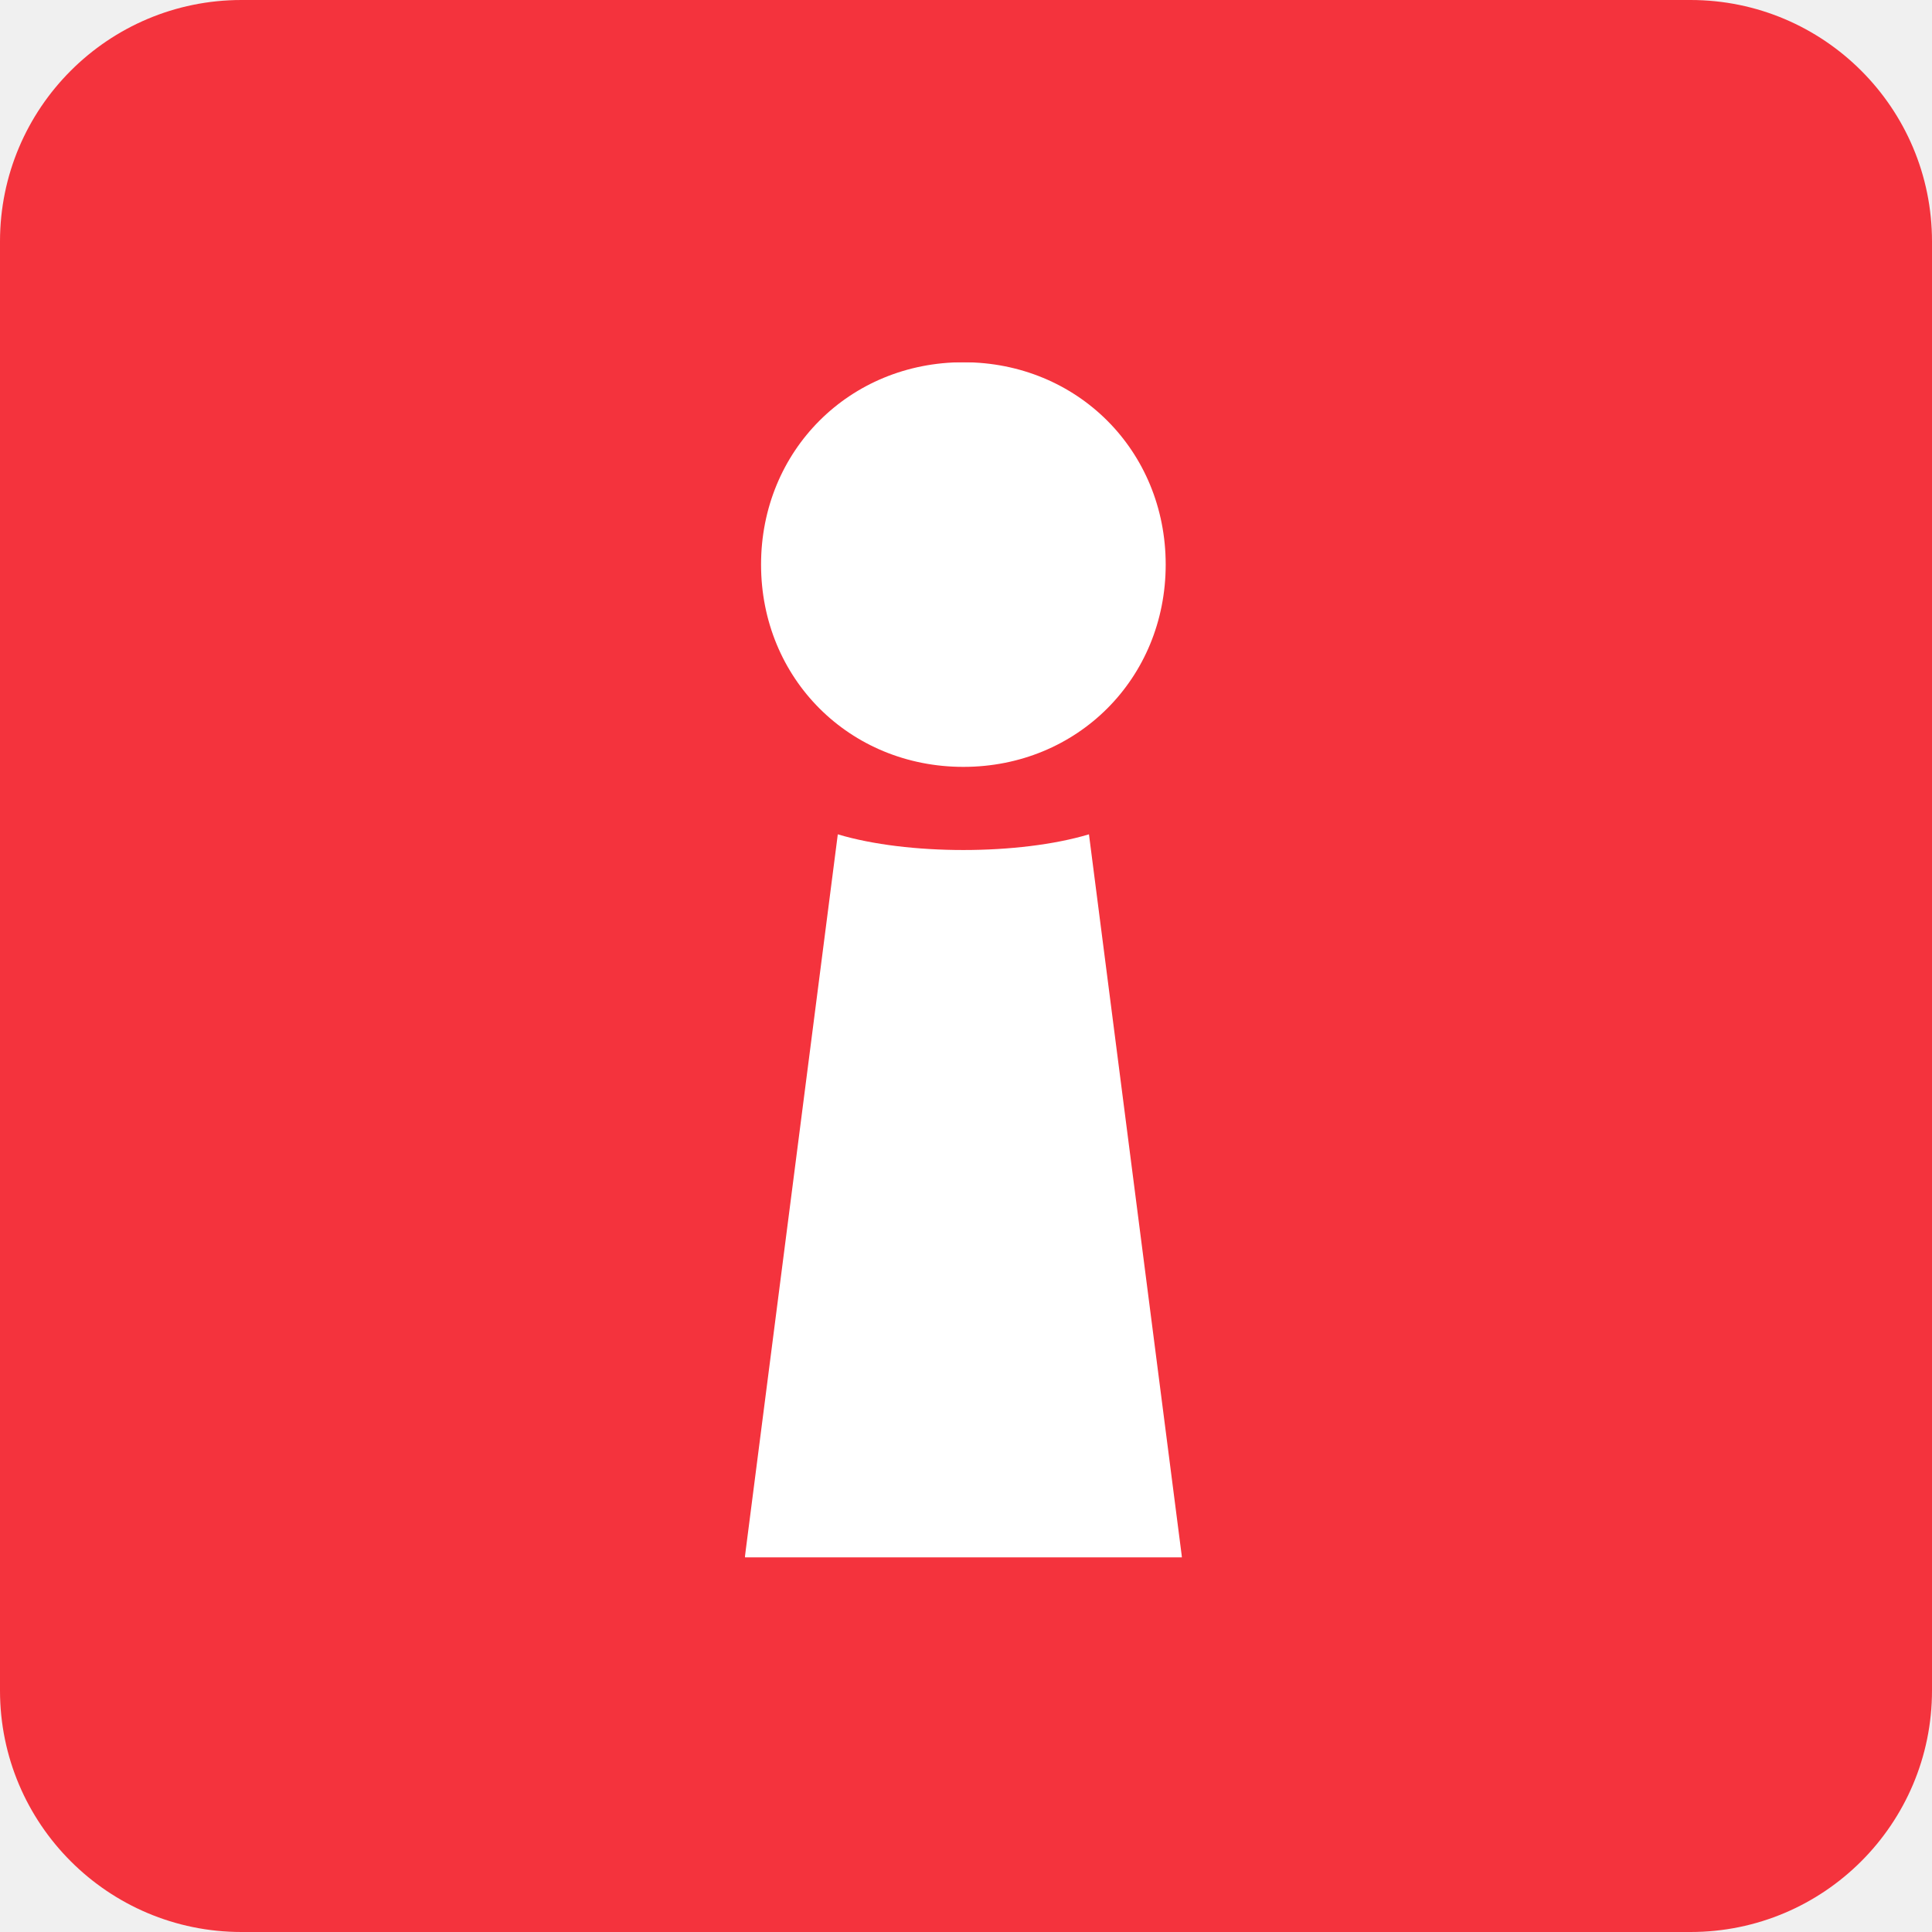
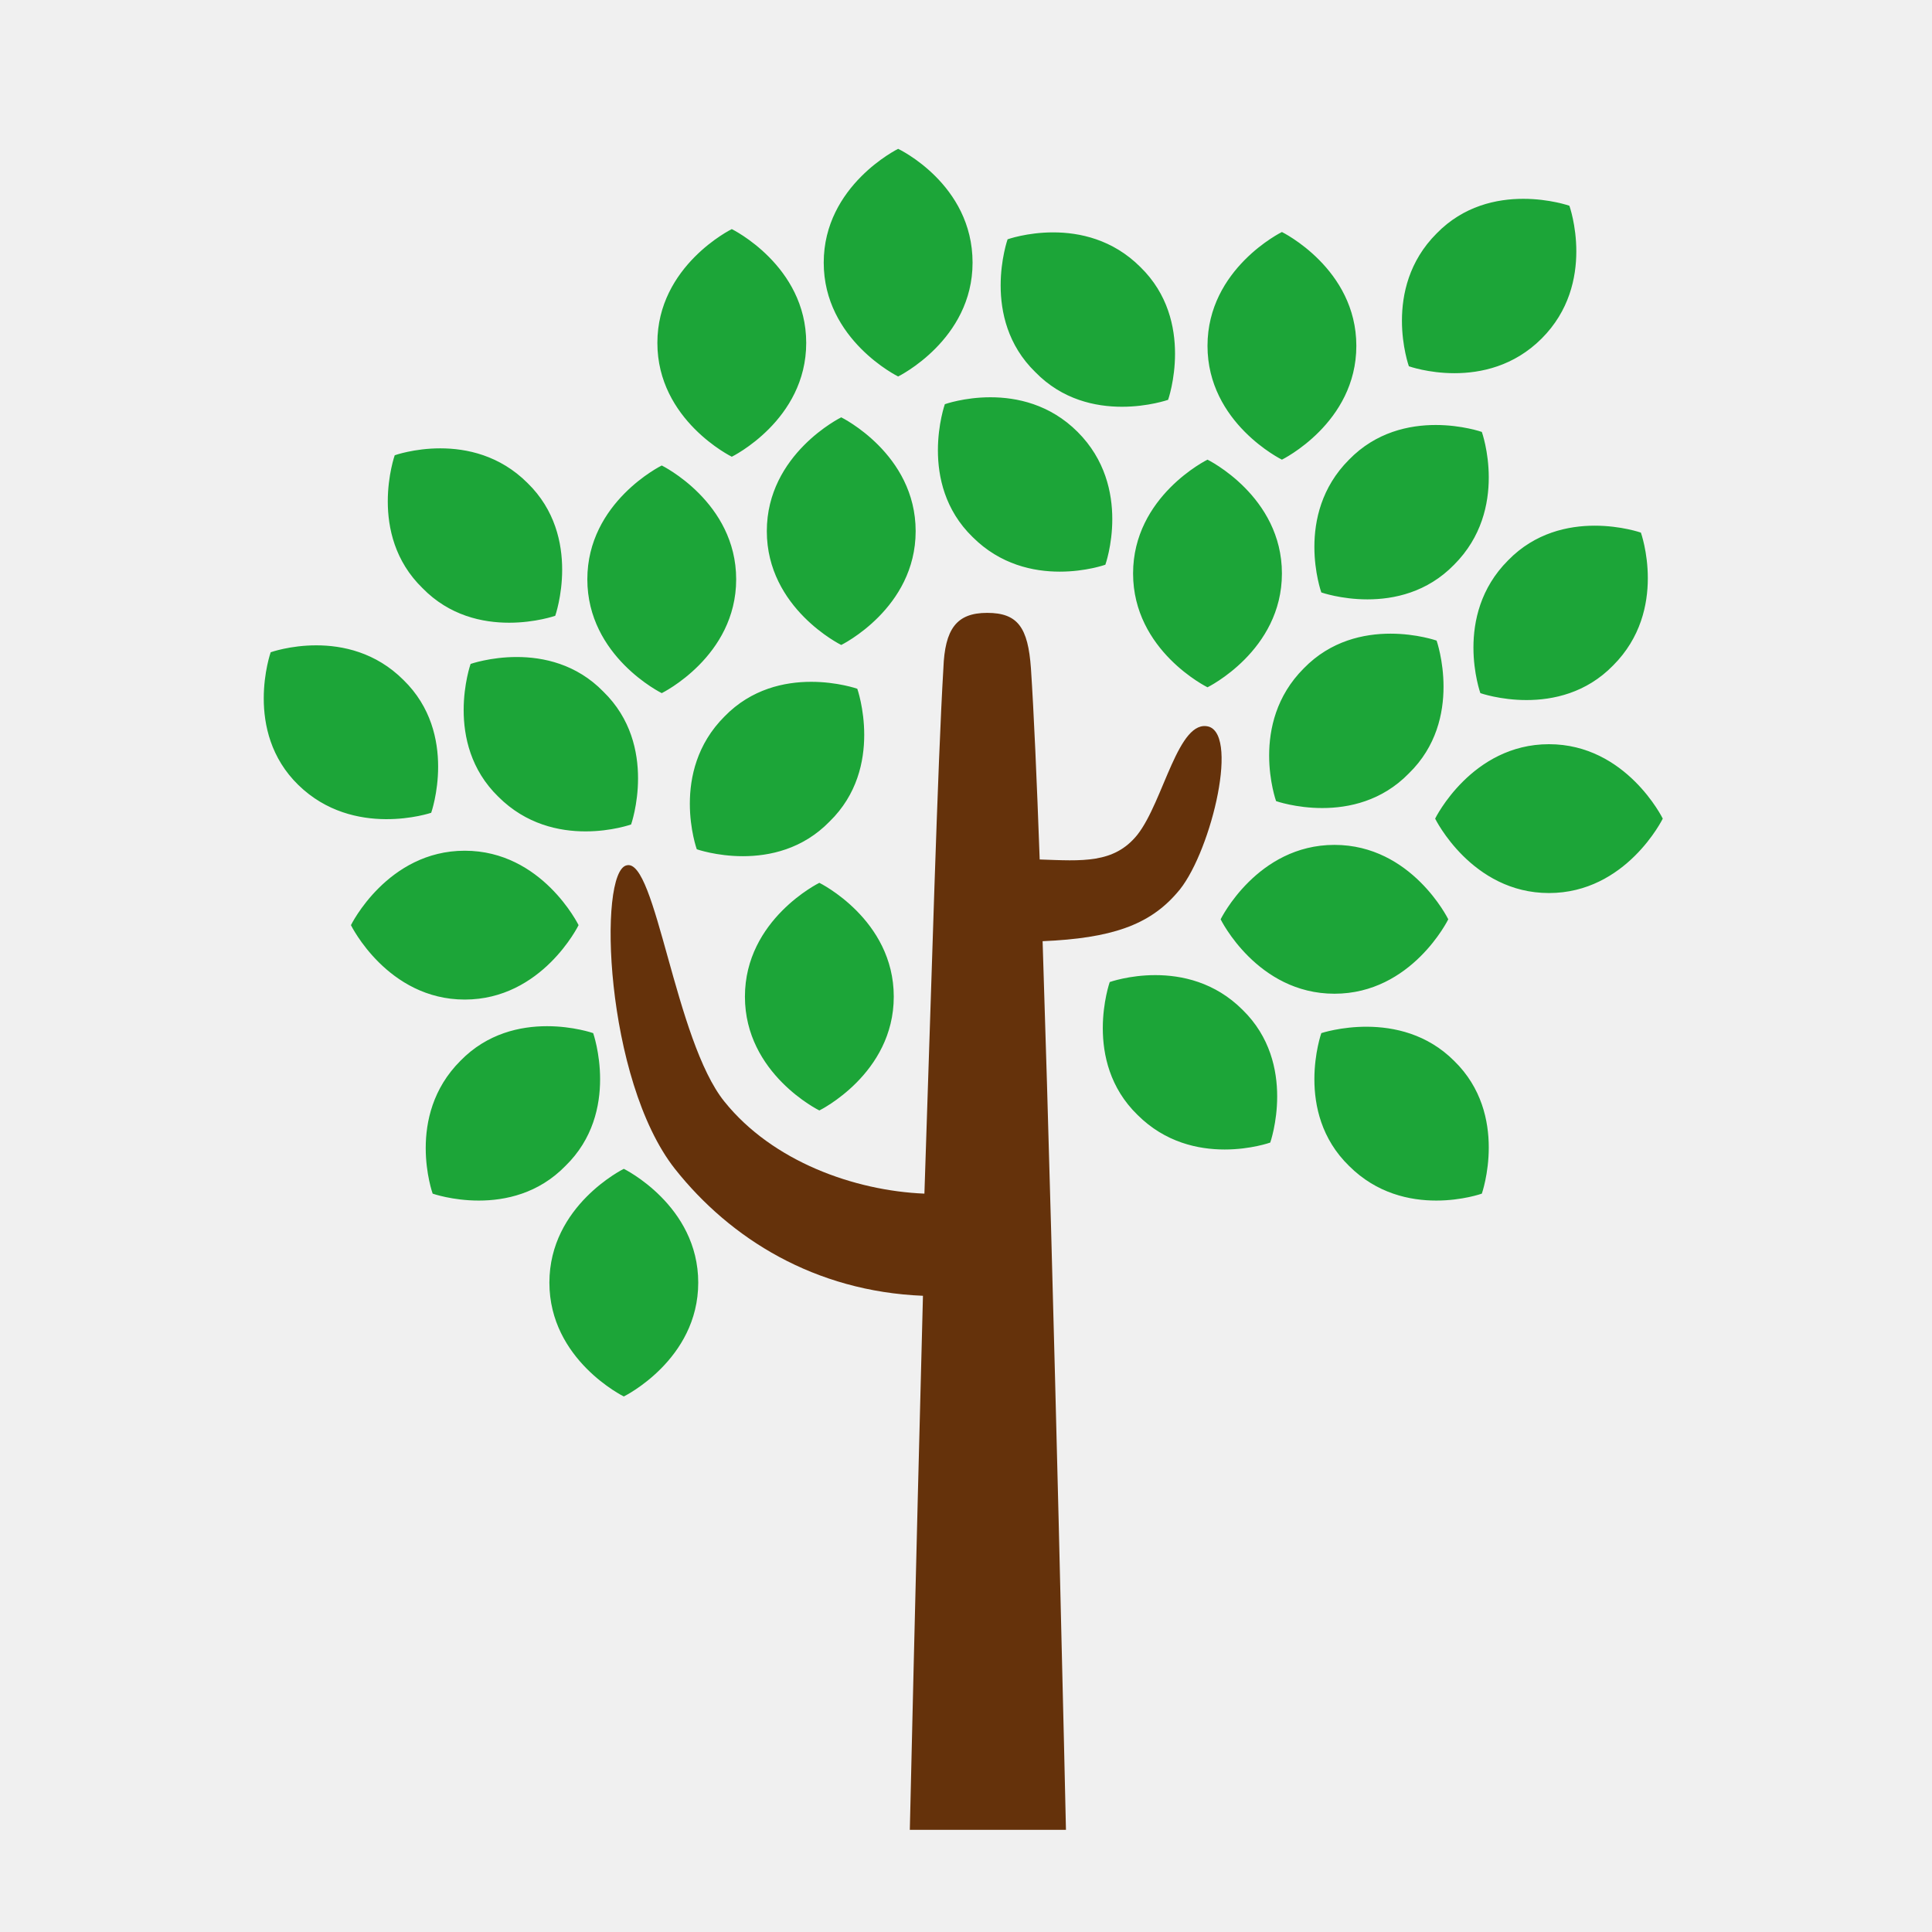
- <svg xmlns="http://www.w3.org/2000/svg" width="180" height="180" viewBox="0 0 180 180" fill="none">
-   <rect width="180" height="180" rx="22.5" fill="#F4333D" />
-   <mask id="mask0" mask-type="alpha" maskUnits="userSpaceOnUse" x="69" y="33" width="42" height="113">
-     <path fill-rule="evenodd" clip-rule="evenodd" d="M69.412 33.75H110.144V145.114H69.412V33.75Z" fill="white" />
-   </mask>
-   <g mask="url(#mask0)">
-     <path fill-rule="evenodd" clip-rule="evenodd" d="M69.39 145.114H110.122L101.456 77.732C94.956 79.682 84.556 79.682 78.056 77.732L69.39 145.114ZM89.755 71.448C79.139 71.448 70.906 63.215 70.906 52.599C70.906 41.983 79.139 33.749 89.755 33.749C100.372 33.749 108.605 41.983 108.605 52.599C108.605 63.215 100.372 71.448 89.755 71.448Z" fill="white" />
-   </g>
+ <svg xmlns="http://www.w3.org/2000/svg" width="800px" height="800px" viewBox="0 0 1024 1024" class="icon" version="1.1">
+   <path d="M434.272 467.915s-39.444 19.335-39.444 60.326 39.444 60.326 39.444 60.326 39.444-19.335 39.444-60.326-39.444-60.326-39.444-60.326z m11.601-246.719s-39.444 19.335-39.444 60.326 39.444 60.326 39.444 60.326 39.444-19.335 39.444-60.326-39.444-60.326-39.444-60.326zM350.743 367.372s39.444-19.335 39.444-60.326-39.444-60.326-39.444-60.326-39.444 19.335-39.444 60.326 39.444 60.326 39.444 60.326z m37.124-125.293s39.444-19.335 39.444-60.326-39.444-60.326-39.444-60.326-39.444 19.335-39.444 60.326 39.444 60.326 39.444 60.326z m88.169-163.19s-39.444 19.335-39.444 60.326 39.444 60.326 39.444 60.326 39.444-19.335 39.444-60.326c0-41.764-39.444-60.326-39.444-60.326z m203.408 164.737S718.888 224.29 718.888 183.299s-39.444-60.326-39.444-60.326-39.444 19.335-39.444 60.326 39.444 60.326 39.444 60.326z m-78.888 60.326c0 40.991 39.444 60.326 39.444 60.326s39.444-19.335 39.444-60.326-39.444-60.326-39.444-60.326-39.444 19.335-39.444 60.326z m-293.897 186.393s-19.335-39.444-60.326-39.444-60.326 39.444-60.326 39.444 19.335 39.444 60.326 39.444 60.326-39.444 60.326-39.444zM820.979 394.441c-40.991 0-60.326 39.444-60.326 39.444s19.335 39.444 60.326 39.444 60.326-39.444 60.326-39.444-19.335-39.444-60.326-39.444zM646.961 487.251s19.335 39.444 60.326 39.444 60.326-39.444 60.326-39.444-19.335-39.444-60.326-39.444-60.326 39.444-60.326 39.444zM454.381 365.051s-41.764-14.695-70.381 14.695c-29.39 29.39-14.695 70.381-14.695 70.381s41.764 14.695 70.381-14.695c29.39-28.616 14.695-70.381 14.695-70.381z m331.021-136.121s-41.764-14.695-70.381 14.695c-29.39 29.39-14.695 70.381-14.695 70.381s41.764 14.695 70.381-14.695c29.39-29.39 14.695-70.381 14.695-70.381z m-23.976 110.598s-41.764-14.695-70.381 14.695c-29.39 29.39-14.695 70.381-14.695 70.381s41.764 14.695 70.381-14.695c29.39-28.616 14.695-70.381 14.695-70.381zM314.393 547.577s-41.764-14.695-70.381 14.695c-29.39 29.39-14.695 70.381-14.695 70.381s41.764 14.695 70.381-14.695c29.39-28.616 14.695-70.381 14.695-70.381z m502.719-368.145c29.39-29.39 14.695-70.381 14.695-70.381s-41.764-14.695-70.381 14.695c-29.39 29.39-14.695 70.381-14.695 70.381s40.991 14.695 70.381-14.695z m-32.483 187.94s41.764 14.695 70.381-14.695c29.39-29.39 14.695-70.381 14.695-70.381s-41.764-14.695-70.381 14.695c-29.39 29.39-14.695 70.381-14.695 70.381zM588.181 520.508s-14.695 41.764 14.695 70.381c29.39 29.39 70.381 14.695 70.381 14.695s14.695-41.764-14.695-70.381c-29.39-29.39-70.381-14.695-70.381-14.695zM249.426 351.903s-14.695 41.764 14.695 70.381c29.39 29.39 70.381 14.695 70.381 14.695s14.695-41.764-14.695-70.381c-28.616-29.39-70.381-14.695-70.381-14.695z m-20.882 78.888s14.695-41.764-14.695-70.381c-29.39-29.39-70.381-14.695-70.381-14.695s-14.695 41.764 14.695 70.381c29.39 28.616 70.381 14.695 70.381 14.695z m65.74-104.411s14.695-41.764-14.695-70.381c-29.39-29.39-70.381-14.695-70.381-14.695s-14.695 41.764 14.695 70.381c28.616 29.39 70.381 14.695 70.381 14.695z m406.042 221.196s-14.695 41.764 14.695 70.381c29.39 29.39 70.381 14.695 70.381 14.695s14.695-41.764-14.695-70.381c-28.616-28.616-70.381-14.695-70.381-14.695zM571.166 228.931c-29.39-29.39-70.381-14.695-70.381-14.695s-14.695 41.764 14.695 70.381c29.39 29.39 70.381 14.695 70.381 14.695s14.695-40.991-14.695-70.381z m47.952-17.015s14.695-41.764-14.695-70.381c-29.39-29.39-70.381-14.695-70.381-14.695s-14.695 41.764 14.695 70.381c28.616 29.39 70.381 14.695 70.381 14.695zM330.634 619.505s-39.444 19.335-39.444 60.326 39.444 60.326 39.444 60.326 39.444-19.335 39.444-60.326-39.444-60.326-39.444-60.326z" fill="#1ca538" />
+   <path d="M640.773 385.16c-16.242-4.64-23.976 39.444-37.897 57.233-12.375 15.468-29.39 13.921-51.819 13.148-1.547-42.538-3.094-78.115-4.64-101.317-1.547-21.656-6.961-29.39-23.202-29.39s-22.429 8.508-23.202 29.39c-3.094 51.819-6.187 163.964-10.054 278.429-37.124-1.547-80.435-17.015-105.958-48.725-26.296-32.483-36.35-129.16-51.819-125.293-15.468 3.094-11.601 113.692 25.523 160.87 29.39 37.124 74.248 64.967 131.48 67.287-3.867 146.949-6.961 283.069-6.961 283.069h82.755s-6.187-279.976-12.375-471.009c36.35-1.547 56.459-8.508 71.154-25.523 17.015-18.562 33.257-82.755 17.015-88.169" fill="#65320b" />
</svg>
